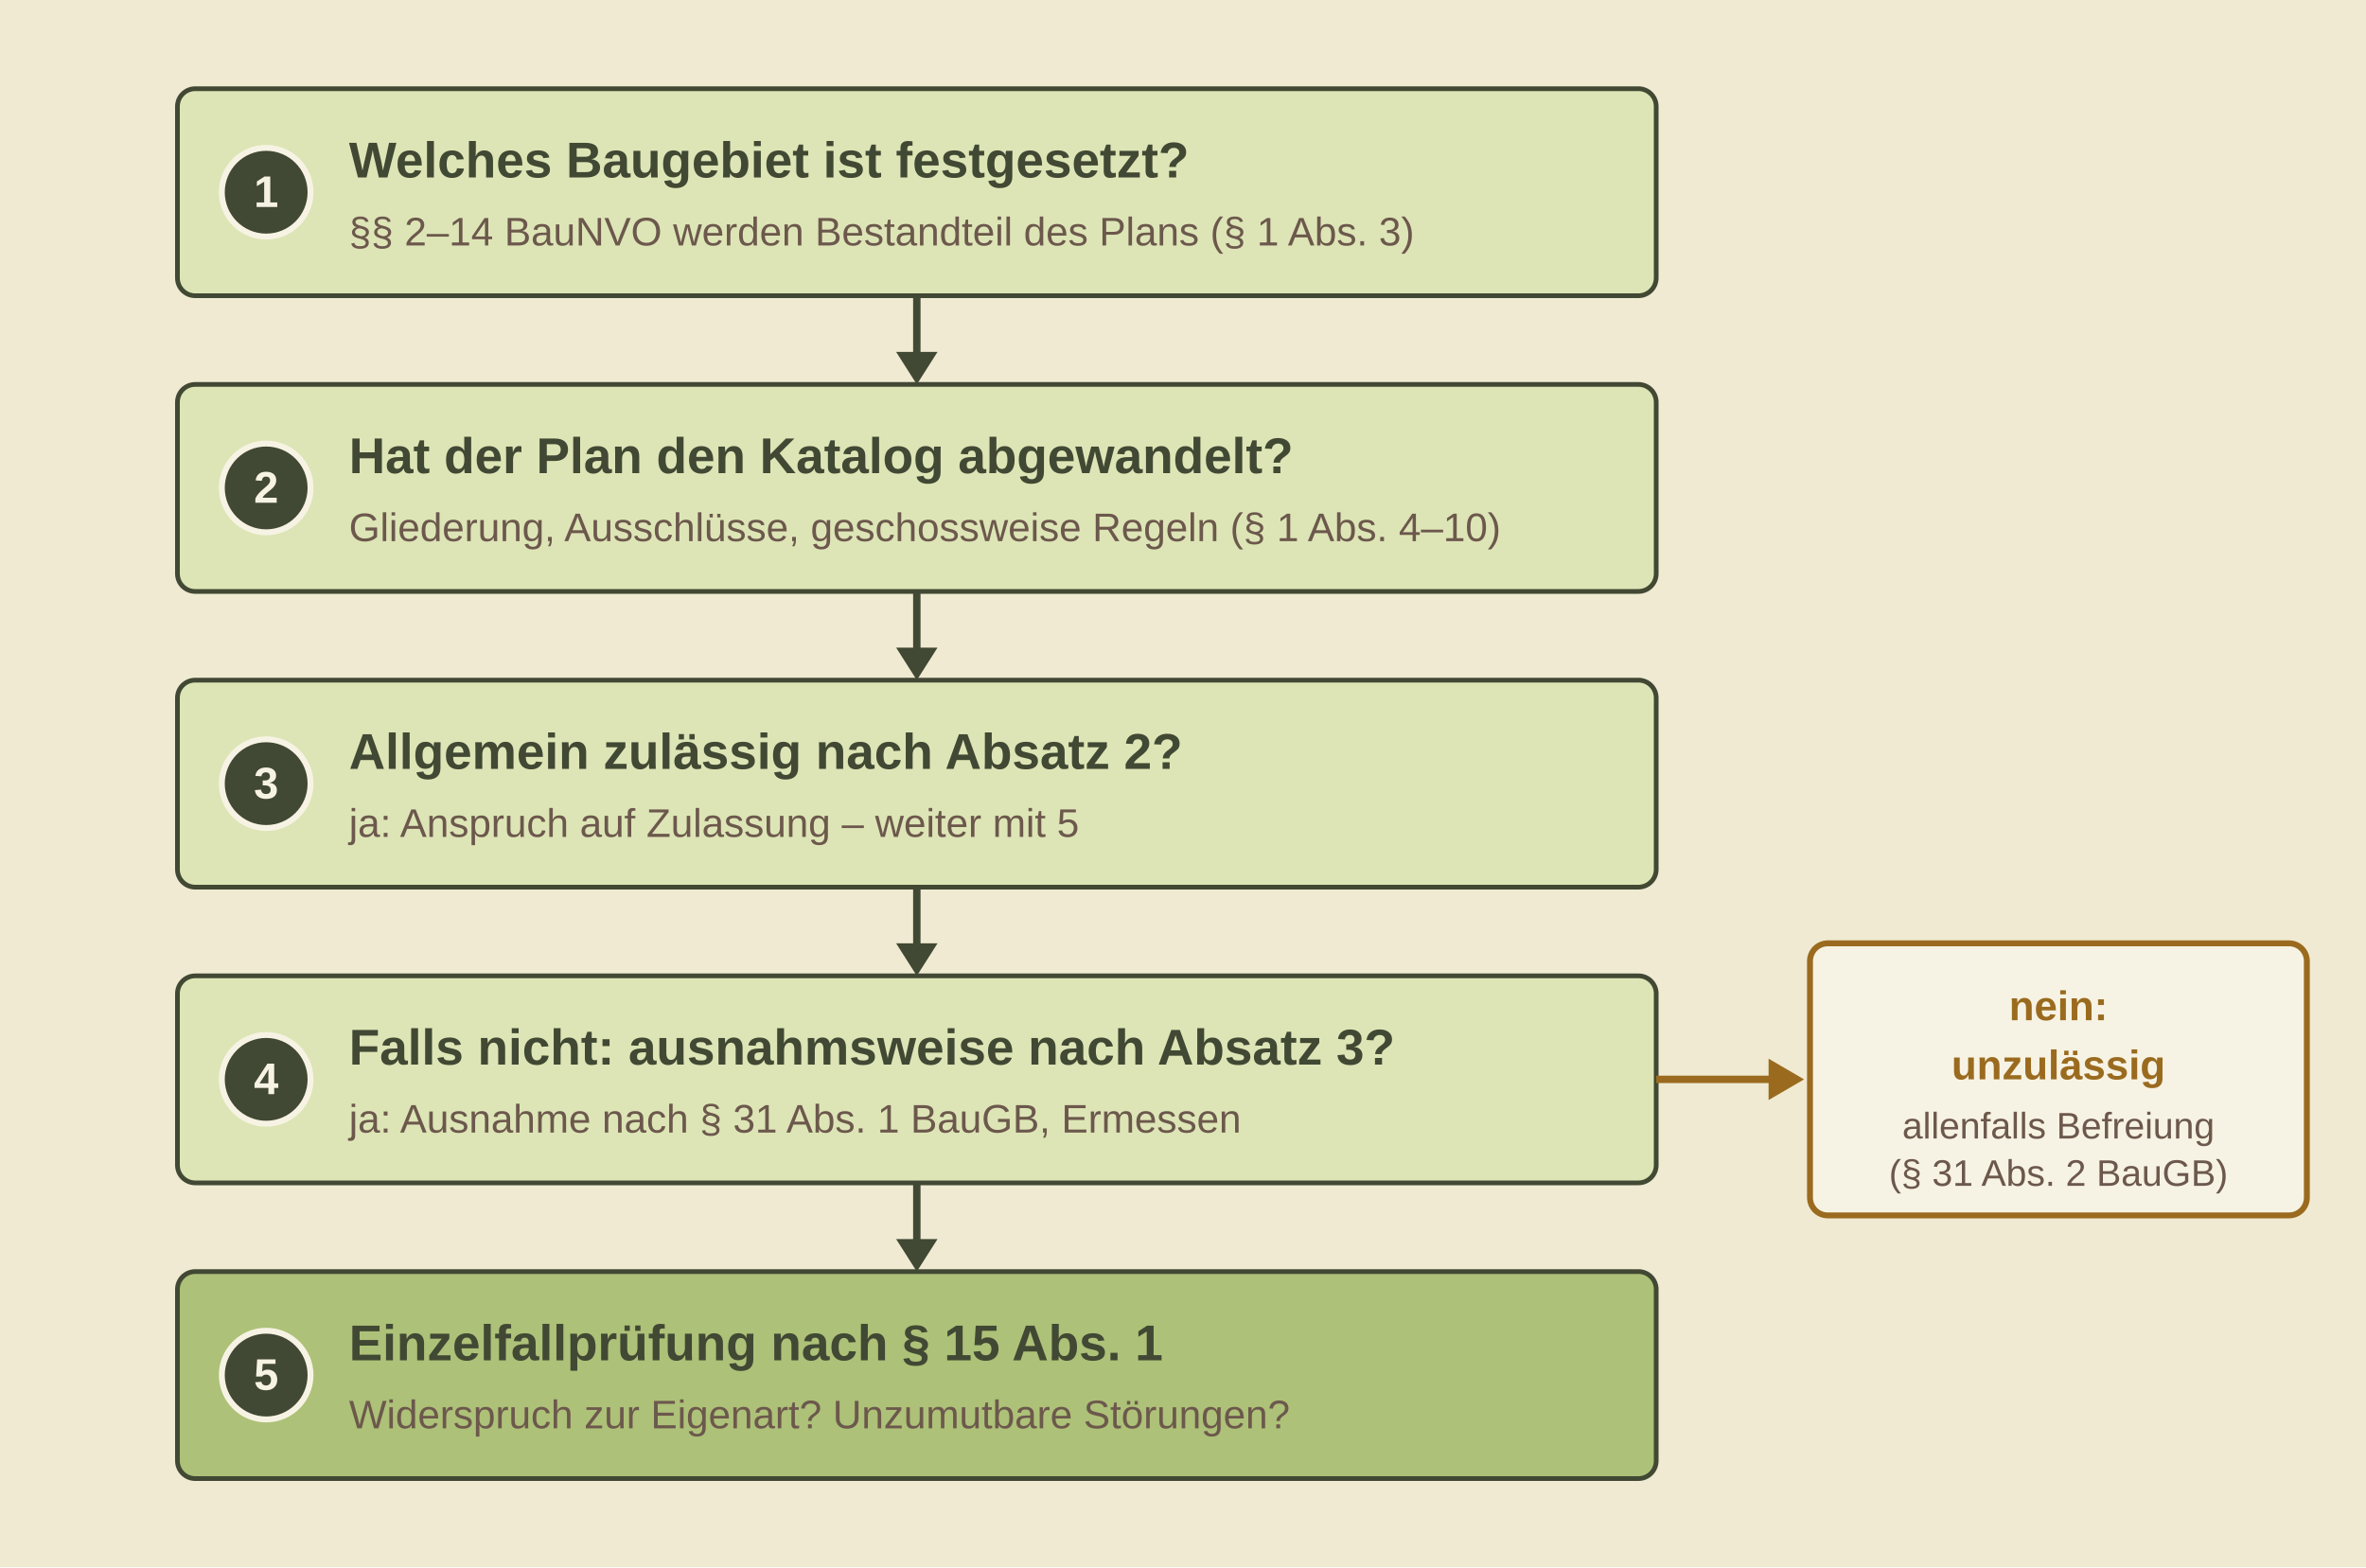
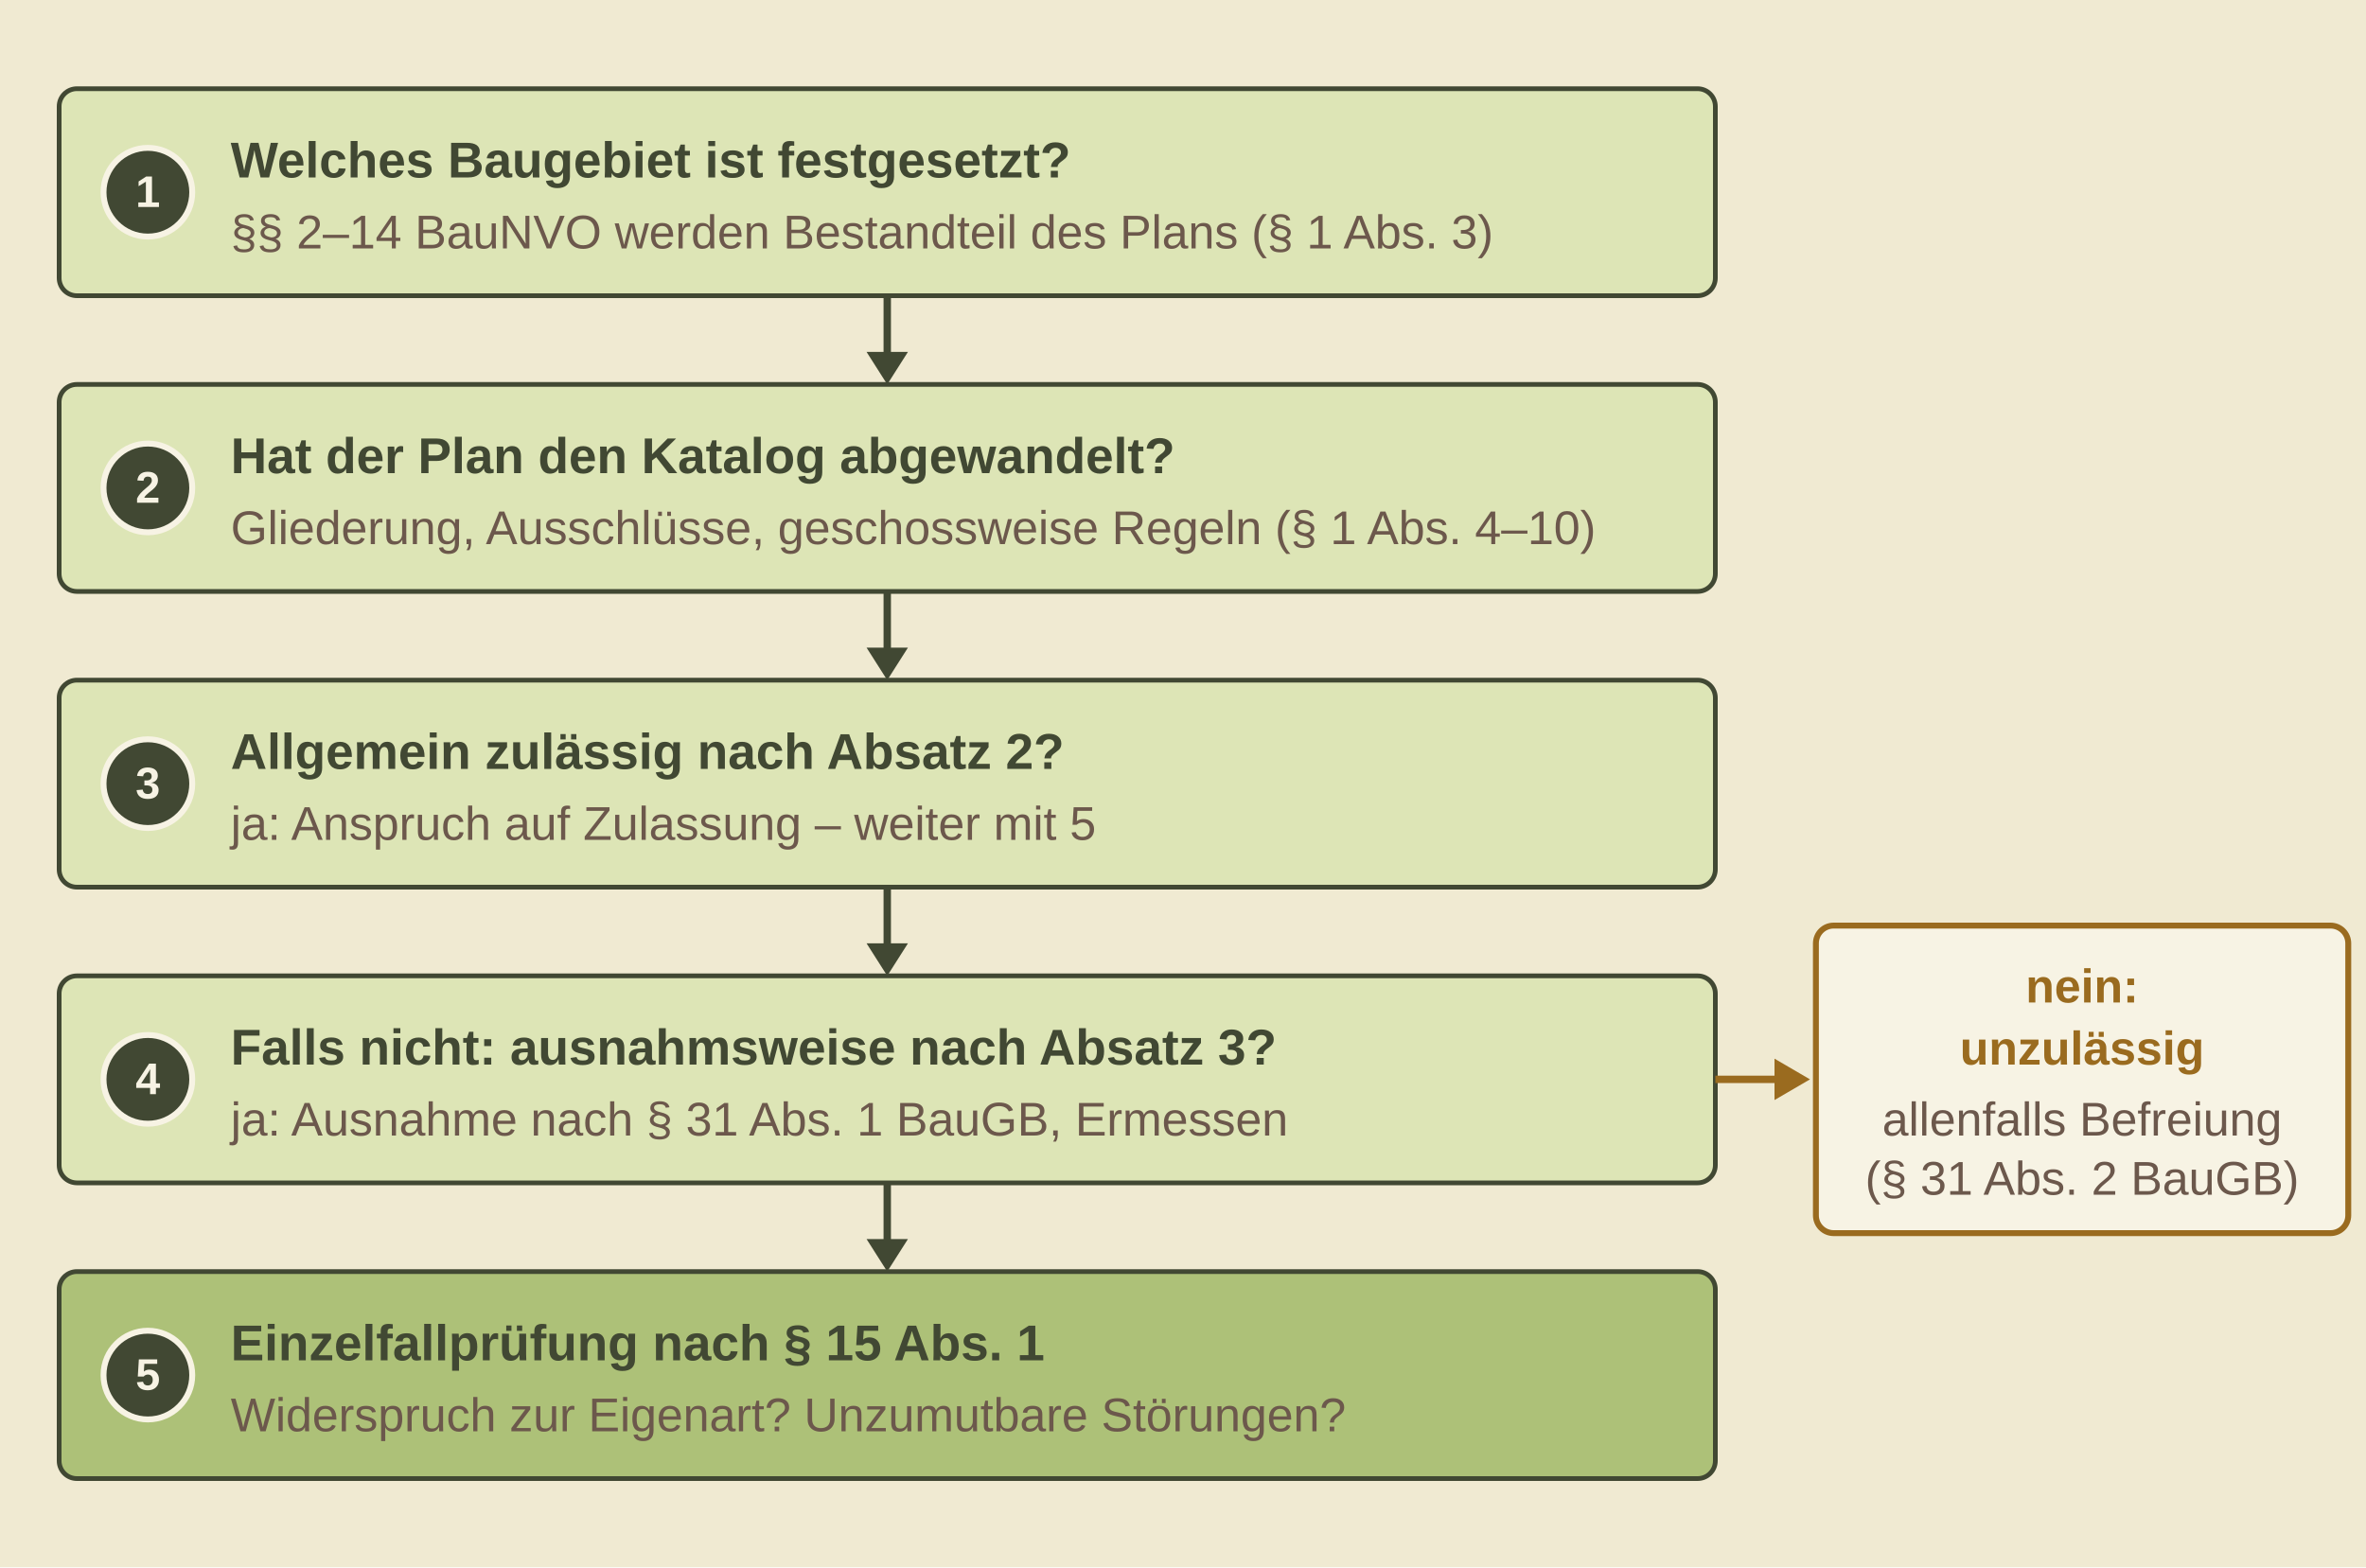
<svg xmlns="http://www.w3.org/2000/svg" viewBox="0 0 800 530" width="800" height="530" font-family="Arial, Helvetica, 'Liberation Sans', sans-serif">
  <rect x="0" y="0" width="800" height="530" fill="#f0ead2" />
-   <rect x="60" y="30" width="500" height="70" rx="6" fill="#dde5b6" stroke="#414833" stroke-width="1.6" />
-   <circle cx="90" cy="65.0" r="15" fill="#414833" stroke="#f7f3e4" stroke-width="2" />
-   <text x="90" y="70.0" font-size="15" text-anchor="middle" font-weight="bold" fill="#f7f3e4">1</text>
-   <text x="118" y="60" font-size="17" text-anchor="start" font-weight="bold" fill="#414833">Welches Baugebiet ist festgesetzt?</text>
-   <text x="118" y="83" font-size="13.5" text-anchor="start" font-weight="normal" fill="#6c584c">§§ 2–14 BauNVO werden Bestandteil des Plans (§ 1 Abs. 3)</text>
-   <line x1="310.0" y1="100" x2="310.0" y2="121" stroke="#414833" stroke-width="2.5" />
-   <polygon points="303.0,119 317.0,119 310.0,130" fill="#414833" />
-   <rect x="60" y="130" width="500" height="70" rx="6" fill="#dde5b6" stroke="#414833" stroke-width="1.6" />
-   <circle cx="90" cy="165.0" r="15" fill="#414833" stroke="#f7f3e4" stroke-width="2" />
-   <text x="90" y="170.0" font-size="15" text-anchor="middle" font-weight="bold" fill="#f7f3e4">2</text>
-   <text x="118" y="160" font-size="17" text-anchor="start" font-weight="bold" fill="#414833">Hat der Plan den Katalog abgewandelt?</text>
-   <text x="118" y="183" font-size="13.5" text-anchor="start" font-weight="normal" fill="#6c584c">Gliederung, Ausschlüsse, geschossweise Regeln (§ 1 Abs. 4–10)</text>
-   <line x1="310.0" y1="200" x2="310.0" y2="221" stroke="#414833" stroke-width="2.5" />
-   <polygon points="303.0,219 317.0,219 310.0,230" fill="#414833" />
-   <rect x="60" y="230" width="500" height="70" rx="6" fill="#dde5b6" stroke="#414833" stroke-width="1.6" />
-   <circle cx="90" cy="265.0" r="15" fill="#414833" stroke="#f7f3e4" stroke-width="2" />
-   <text x="90" y="270.0" font-size="15" text-anchor="middle" font-weight="bold" fill="#f7f3e4">3</text>
-   <text x="118" y="260" font-size="17" text-anchor="start" font-weight="bold" fill="#414833">Allgemein zulässig nach Absatz 2?</text>
-   <text x="118" y="283" font-size="13.5" text-anchor="start" font-weight="normal" fill="#6c584c">ja: Anspruch auf Zulassung – weiter mit 5</text>
-   <line x1="310.0" y1="300" x2="310.0" y2="321" stroke="#414833" stroke-width="2.5" />
-   <polygon points="303.0,319 317.0,319 310.0,330" fill="#414833" />
-   <rect x="60" y="330" width="500" height="70" rx="6" fill="#dde5b6" stroke="#414833" stroke-width="1.6" />
-   <circle cx="90" cy="365.0" r="15" fill="#414833" stroke="#f7f3e4" stroke-width="2" />
-   <text x="90" y="370.0" font-size="15" text-anchor="middle" font-weight="bold" fill="#f7f3e4">4</text>
-   <text x="118" y="360" font-size="17" text-anchor="start" font-weight="bold" fill="#414833">Falls nicht: ausnahmsweise nach Absatz 3?</text>
-   <text x="118" y="383" font-size="13.5" text-anchor="start" font-weight="normal" fill="#6c584c">ja: Ausnahme nach § 31 Abs. 1 BauGB, Ermessen</text>
-   <line x1="310.0" y1="400" x2="310.0" y2="421" stroke="#414833" stroke-width="2.5" />
-   <polygon points="303.0,419 317.0,419 310.0,430" fill="#414833" />
-   <rect x="60" y="430" width="500" height="70" rx="6" fill="#adc178" stroke="#414833" stroke-width="1.6" />
-   <circle cx="90" cy="465.0" r="15" fill="#414833" stroke="#f7f3e4" stroke-width="2" />
-   <text x="90" y="470.0" font-size="15" text-anchor="middle" font-weight="bold" fill="#f7f3e4">5</text>
-   <text x="118" y="460" font-size="17" text-anchor="start" font-weight="bold" fill="#414833">Einzelfallprüfung nach § 15 Abs. 1</text>
-   <text x="118" y="483" font-size="13.5" text-anchor="start" font-weight="normal" fill="#6c584c">Widerspruch zur Eigenart? Unzumutbare Störungen?</text>
-   <line x1="560" y1="365.0" x2="600" y2="365.0" stroke="#9a6b1f" stroke-width="2.5" />
-   <polygon points="598,358.0 598,372.0 610,365.0" fill="#9a6b1f" />
-   <rect x="612" y="319.0" width="168" height="92" rx="6" fill="#f7f3e4" stroke="#9a6b1f" stroke-width="2" />
-   <text x="696" y="345.0" font-size="14" text-anchor="middle" font-weight="bold" fill="#9a6b1f">nein:</text>
-   <text x="696" y="365.0" font-size="14" text-anchor="middle" font-weight="bold" fill="#9a6b1f">unzulässig</text>
-   <text x="696" y="385.0" font-size="12.5" text-anchor="middle" font-weight="normal" fill="#6c584c">allenfalls Befreiung</text>
-   <text x="696" y="401.0" font-size="12.5" text-anchor="middle" font-weight="normal" fill="#6c584c">(§ 31 Abs. 2 BauGB)</text>
+   <rect x="20" y="30" width="560" height="70" rx="6" fill="#dde5b6" stroke="#414833" stroke-width="1.6" />
+   <circle cx="50" cy="65" r="15" fill="#414833" stroke="#f7f3e4" stroke-width="2" />
+   <text x="50" y="70" font-size="15" text-anchor="middle" font-weight="bold" fill="#f7f3e4">1</text>
+   <text x="78" y="60" font-size="17" text-anchor="start" font-weight="bold" fill="#414833">Welches Baugebiet ist festgesetzt?</text>
+   <text x="78" y="84" font-size="16" text-anchor="start" font-weight="normal" fill="#6c584c">§§ 2–14 BauNVO werden Bestandteil des Plans (§ 1 Abs. 3)</text>
+   <line x1="300.0" y1="100" x2="300.0" y2="121" stroke="#414833" stroke-width="2.5" />
+   <polygon points="293.0,119 307.0,119 300.0,130" fill="#414833" />
+   <rect x="20" y="130" width="560" height="70" rx="6" fill="#dde5b6" stroke="#414833" stroke-width="1.6" />
+   <circle cx="50" cy="165" r="15" fill="#414833" stroke="#f7f3e4" stroke-width="2" />
+   <text x="50" y="170" font-size="15" text-anchor="middle" font-weight="bold" fill="#f7f3e4">2</text>
+   <text x="78" y="160" font-size="17" text-anchor="start" font-weight="bold" fill="#414833">Hat der Plan den Katalog abgewandelt?</text>
+   <text x="78" y="184" font-size="16" text-anchor="start" font-weight="normal" fill="#6c584c">Gliederung, Ausschlüsse, geschossweise Regeln (§ 1 Abs. 4–10)</text>
+   <line x1="300.0" y1="200" x2="300.0" y2="221" stroke="#414833" stroke-width="2.5" />
+   <polygon points="293.0,219 307.0,219 300.0,230" fill="#414833" />
+   <rect x="20" y="230" width="560" height="70" rx="6" fill="#dde5b6" stroke="#414833" stroke-width="1.6" />
+   <circle cx="50" cy="265" r="15" fill="#414833" stroke="#f7f3e4" stroke-width="2" />
+   <text x="50" y="270" font-size="15" text-anchor="middle" font-weight="bold" fill="#f7f3e4">3</text>
+   <text x="78" y="260" font-size="17" text-anchor="start" font-weight="bold" fill="#414833">Allgemein zulässig nach Absatz 2?</text>
+   <text x="78" y="284" font-size="16" text-anchor="start" font-weight="normal" fill="#6c584c">ja: Anspruch auf Zulassung – weiter mit 5</text>
+   <line x1="300.0" y1="300" x2="300.0" y2="321" stroke="#414833" stroke-width="2.5" />
+   <polygon points="293.0,319 307.0,319 300.0,330" fill="#414833" />
+   <rect x="20" y="330" width="560" height="70" rx="6" fill="#dde5b6" stroke="#414833" stroke-width="1.6" />
+   <circle cx="50" cy="365" r="15" fill="#414833" stroke="#f7f3e4" stroke-width="2" />
+   <text x="50" y="370" font-size="15" text-anchor="middle" font-weight="bold" fill="#f7f3e4">4</text>
+   <text x="78" y="360" font-size="17" text-anchor="start" font-weight="bold" fill="#414833">Falls nicht: ausnahmsweise nach Absatz 3?</text>
+   <text x="78" y="384" font-size="16" text-anchor="start" font-weight="normal" fill="#6c584c">ja: Ausnahme nach § 31 Abs. 1 BauGB, Ermessen</text>
+   <line x1="300.0" y1="400" x2="300.0" y2="421" stroke="#414833" stroke-width="2.5" />
+   <polygon points="293.0,419 307.0,419 300.0,430" fill="#414833" />
+   <rect x="20" y="430" width="560" height="70" rx="6" fill="#adc178" stroke="#414833" stroke-width="1.6" />
+   <circle cx="50" cy="465" r="15" fill="#414833" stroke="#f7f3e4" stroke-width="2" />
+   <text x="50" y="470" font-size="15" text-anchor="middle" font-weight="bold" fill="#f7f3e4">5</text>
+   <text x="78" y="460" font-size="17" text-anchor="start" font-weight="bold" fill="#414833">Einzelfallprüfung nach § 15 Abs. 1</text>
+   <text x="78" y="484" font-size="16" text-anchor="start" font-weight="normal" fill="#6c584c">Widerspruch zur Eigenart? Unzumutbare Störungen?</text>
+   <line x1="580" y1="365" x2="602" y2="365" stroke="#9a6b1f" stroke-width="2.5" />
+   <polygon points="600,358 600,372 612,365" fill="#9a6b1f" />
+   <rect x="614" y="313" width="180" height="104" rx="6" fill="#f7f3e4" stroke="#9a6b1f" stroke-width="2" />
+   <text x="704.0" y="339" font-size="16" text-anchor="middle" font-weight="bold" fill="#9a6b1f">nein:</text>
+   <text x="704.0" y="360" font-size="16" text-anchor="middle" font-weight="bold" fill="#9a6b1f">unzulässig</text>
+   <text x="704.0" y="384" font-size="16" text-anchor="middle" font-weight="normal" fill="#6c584c">allenfalls Befreiung</text>
+   <text x="704.0" y="404" font-size="16" text-anchor="middle" font-weight="normal" fill="#6c584c">(§ 31 Abs. 2 BauGB)</text>
</svg>
